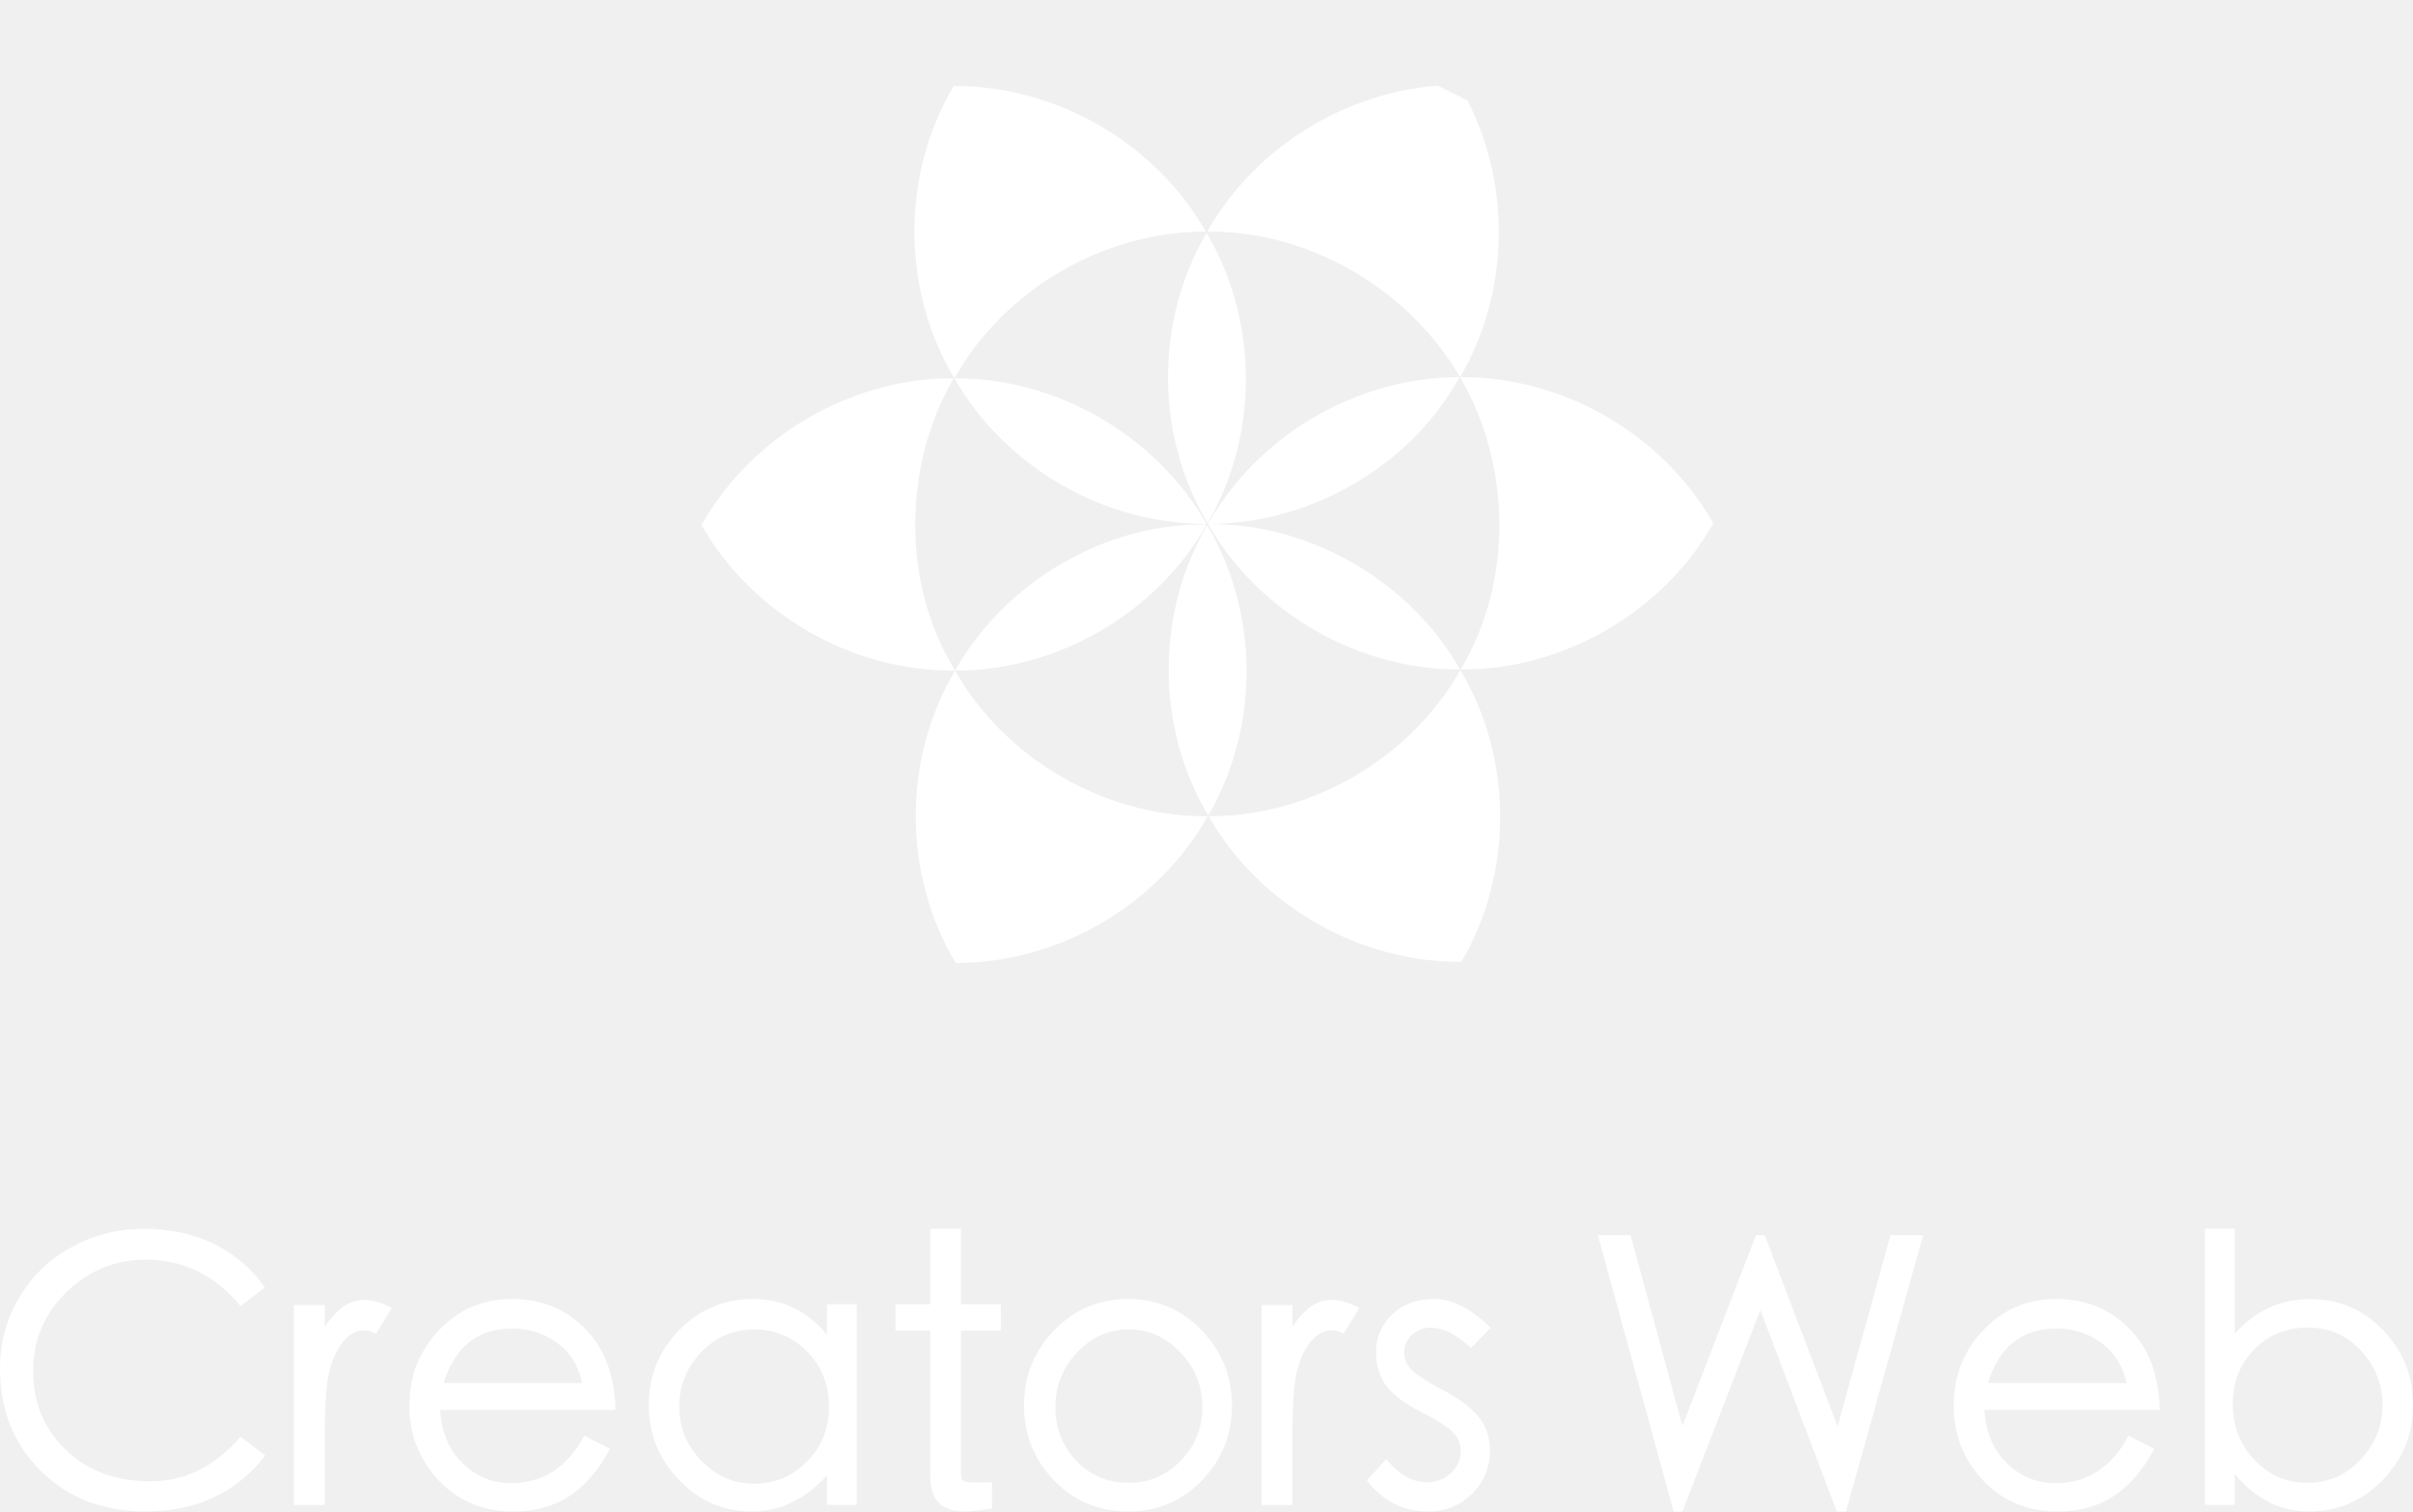
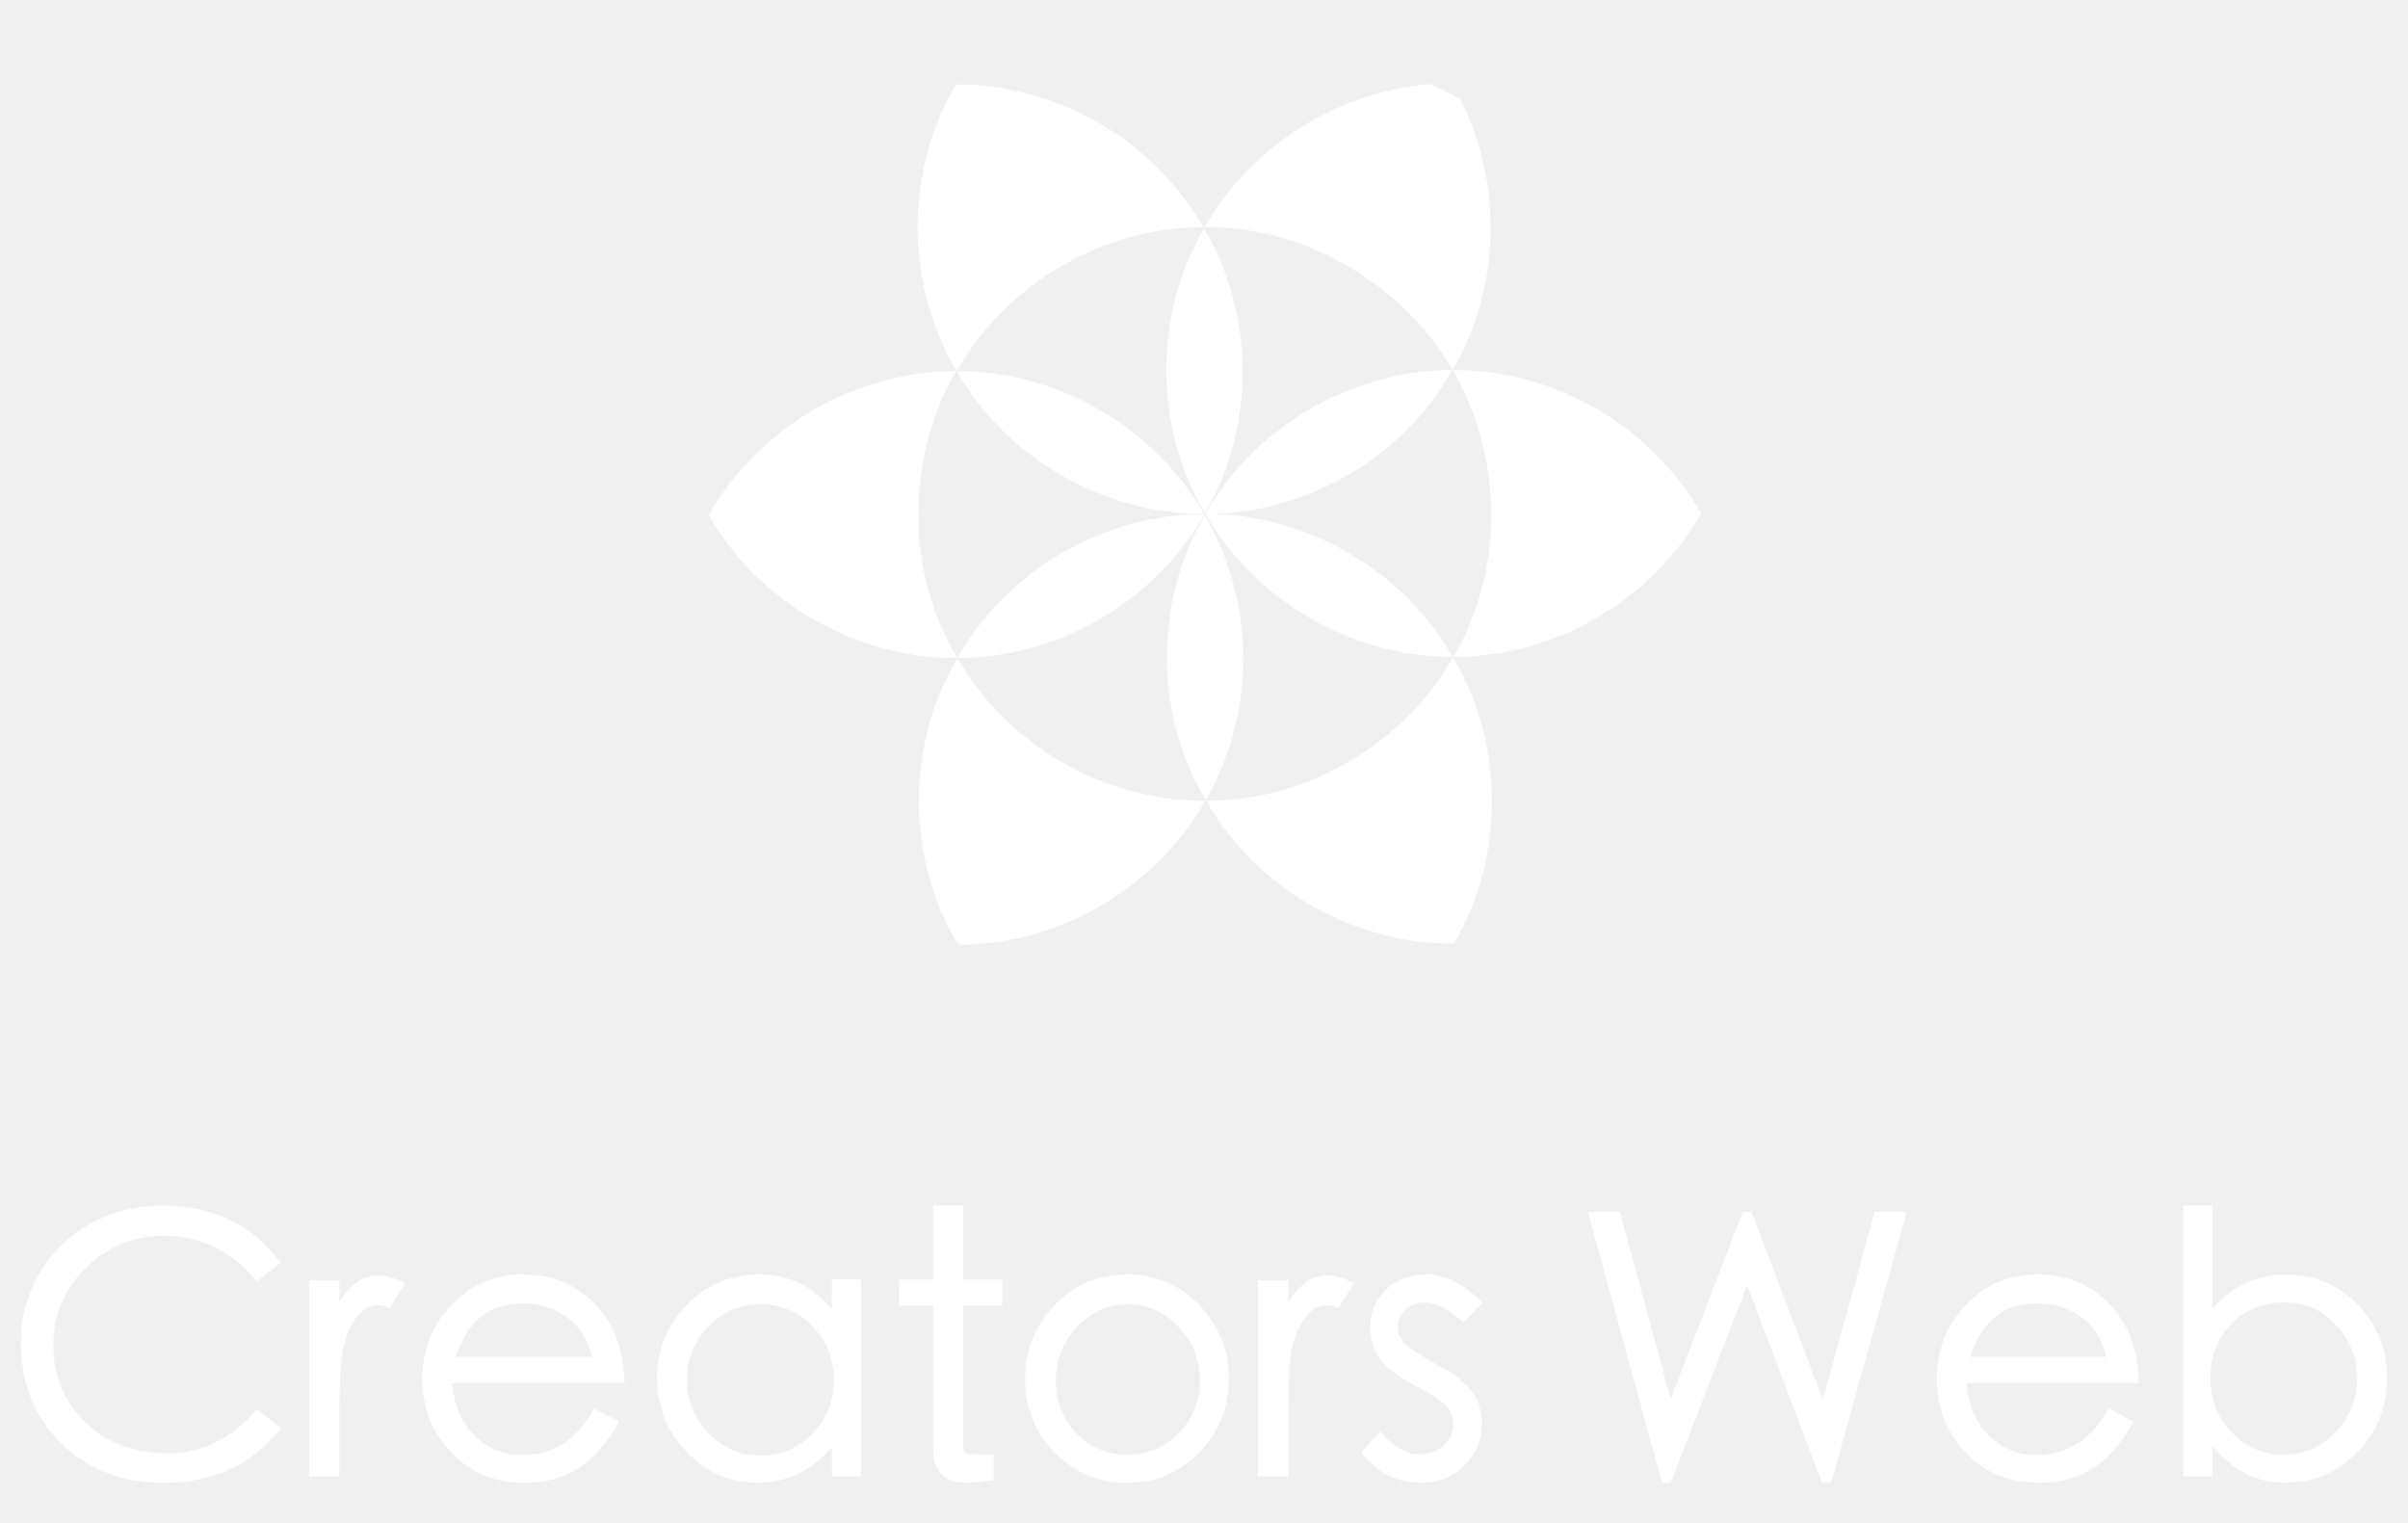
- <svg xmlns="http://www.w3.org/2000/svg" xmlns:xlink="http://www.w3.org/1999/xlink" width="2611px" height="1636px" viewBox="0 0 2611 1636" version="1.1">
+ <svg xmlns="http://www.w3.org/2000/svg" xmlns:xlink="http://www.w3.org/1999/xlink" width="2657px" height="1680px" viewBox="0 0 2657 1680" version="1.1">
  <defs>
    <path d="M578.401,1112.692 C853.005,1112.692 935.344,1013.264 1048.002,780.592 C1063.138,749.331 1112.71,587.749 1112.71,551.592 C1112.71,240.833 889.161,-12.668 578.401,-12.668 C267.642,-12.668 15.722,239.253 15.722,550.012 C15.722,860.771 267.642,1112.692 578.401,1112.692 Z" id="path-1" />
  </defs>
  <g id="logo-main" stroke="none" stroke-width="1" fill="none" fill-rule="evenodd">
-     <g id="logo" transform="translate(754, 0)">
+     <g id="logo" transform="translate(777, 0)">
      <g id="Group" transform="translate(552.023, 566.4677) rotate(-90.13) translate(-552.023, -566.4677) translate(-12.97705, 15.96772)">
        <g id="Clipped" transform="translate(0.19348, 0.223718)">
          <mask id="mask-2" fill="white">
            <use xlink:href="#path-1" />
          </mask>
          <g id="Oval" transform="translate(564.2158, 550.012) rotate(90.126) translate(-564.2158, -550.012) " />
          <path d="M1199.519,551.929 C1202.732,311.411 1055.329,77.581 836.93,-23.248 C621.12,-128.779 347.151,-95.667 162.678,58.234 C-25.635,208.363 -113.046,471 -52.24,704.039 C3.191,937.654 202.486,1128.267 438.344,1173.238 C673.915,1223.611 932.467,1124.524 1074.025,929.614 C1154.841,821.394 1199.506,686.997 1199.512,551.925 L1199.519,551.929 Z M482.036,1149.49 C326.024,1145.88 189.759,1047.434 88.512,935.875 C31.814,875.925 -9.918,800.944 -18.12,717.763 C-38.738,545.084 -3.585,363.343 87.088,214.293 C139.154,138.612 217.383,84.417 294.759,36.838 C448.397,-55.254 646.619,-72.164 809.677,5.45 C1049.505,116.217 1217.41,382.176 1192.199,648.279 C1177.639,813.725 1065.895,958.619 920.962,1034.353 C786.717,1107.756 633.273,1138.005 482.021,1149.49 L482.036,1149.49 Z M1038.806,277.298 C943.449,220.121 817.774,220.134 722.438,277.33 C818.512,331.669 881.039,439.382 880.593,549.76 C976.855,495.195 1039.135,387.968 1038.806,277.301 L1038.806,277.298 Z M880.596,551.331 C881.477,662.188 817.366,769.456 722.427,824.48 C817.99,881.079 943.486,880.807 1038.81,823.797 C1039.209,713.297 976.763,605.758 880.596,551.338 L880.596,551.331 Z M722.427,824.48 C627.127,879.939 501.425,881.393 406.003,824.582 C405.027,935.227 467.377,1043.484 563.568,1098.149 C660.334,1043.696 723.146,935.507 722.413,824.48 L722.427,824.48 Z M405.364,824.117 C309.418,769.564 247.123,661.72 247.813,551.355 C151.501,605.79 88.897,713.867 89.587,824.491 C185.107,880.974 309.971,880.829 405.364,824.117 L405.364,824.117 Z M247.799,550.454 C247.11,439.833 309.707,331.767 406.011,277.333 C310.653,220.133 184.965,220.129 89.601,277.323 C89.034,388.199 151.323,495.765 247.799,550.458 L247.799,550.454 Z M406.03,277.323 C501.185,219.207 628.456,221.725 722.44,276.517 C723.162,165.864 660.556,57.745 564.228,3.296 C467.546,58.06 405.067,166.196 406.03,277.323 L406.03,277.323 Z M722.376,277.368 C626.356,331.709 563.863,439.377 564.28,549.698 C660.364,495.264 722.75,387.805 722.376,277.368 Z M565.041,550.919 C660.015,606.774 784.303,606.629 879.149,550.548 C783.798,494.27 660.29,494.402 565.041,550.919 L565.041,550.919 Z M564.239,551.378 C563.556,661.532 626.099,770.87 722.381,823.794 C722.703,713.173 660.482,605.97 564.239,551.378 Z M564.158,551.4 C468.138,605.741 405.644,713.408 406.061,823.73 C502.146,769.295 564.532,661.836 564.158,551.4 Z M562.722,550.548 C467.838,494.299 343.374,494.45 248.613,550.916 C343.976,606.797 467.458,606.668 562.722,550.548 Z M563.571,550.084 C565.642,440.303 501.9,331.556 406.021,277.337 C405.464,387.95 467.452,495.29 563.571,550.084 Z" id="Shape" fill-opacity="0.991" fill="#FFFFFF" fill-rule="nonzero" mask="url(#mask-2)" />
        </g>
      </g>
    </g>
-     <path d="M287,1575.438 C255.642,1615.813 212.593,1636 157.85,1636 C111.611,1636 73.743,1621.391 44.246,1592.172 C14.748,1562.953 0,1526.031 0,1481.406 C0,1453.781 6.843,1428.281 20.528,1404.906 C34.214,1381.531 53.148,1363.203 77.331,1349.922 C101.513,1336.641 127.622,1330 155.658,1330 C183.693,1330 208.806,1335.379 230.995,1346.137 C253.185,1356.895 271.72,1372.633 286.601,1393.352 L260.293,1413.672 C232.656,1380.203 198.509,1363.469 157.85,1363.469 C124.632,1363.469 95.999,1375.156 71.949,1398.531 C47.9,1421.906 35.875,1450.527 35.875,1484.395 C35.875,1518.262 47.634,1546.551 71.152,1569.262 C94.67,1591.973 125.164,1603.328 162.633,1603.328 C200.103,1603.328 232.656,1587.258 260.293,1555.117 L287,1575.438 Z M424,1415.737 L406.865,1443.537 C402.348,1441.154 397.965,1439.962 393.714,1439.962 C385.479,1439.962 378.04,1444 371.398,1452.075 C364.757,1460.15 359.776,1470.741 356.455,1483.846 C353.134,1496.952 351.474,1520.581 351.474,1554.735 L351.474,1629 L318,1629 L318,1412.56 L351.474,1412.56 L351.474,1435.991 C358.115,1426.195 364.823,1418.914 371.598,1414.148 C378.372,1409.383 386.076,1407 394.711,1407 C403.345,1407 413.108,1409.912 424,1415.737 Z M666,1525.983 L476.331,1525.983 C477.654,1549.9 485.656,1569.099 500.337,1583.582 C515.019,1598.065 532.544,1605.307 552.913,1605.307 C587.567,1605.307 614.019,1588.167 632.272,1553.886 L660.048,1568.236 C647.615,1591.355 632.934,1608.429 616.004,1619.458 C599.073,1630.486 578.837,1636 555.294,1636 C522.756,1636 495.906,1624.773 474.744,1602.317 C453.581,1579.862 443,1552.823 443,1521.199 C443,1489.576 453.647,1462.47 474.942,1439.882 C496.237,1417.294 522.624,1406 554.103,1406 C585.583,1406 611.903,1416.696 633.066,1438.088 C654.228,1459.481 665.206,1488.779 666,1525.983 Z M630,1497 C626.011,1478.396 616.968,1463.912 602.872,1453.547 C588.777,1443.182 572.553,1438 554.202,1438 C516.968,1438 492.234,1457.666 480,1497 L630,1497 Z M927,1628.825 L894.857,1628.825 L894.857,1596.936 C871.312,1622.979 844.196,1636 813.508,1636 C782.82,1636 756.564,1624.64 734.738,1601.919 C712.913,1579.197 702,1552.092 702,1520.601 C702,1489.111 712.979,1462.138 734.937,1439.683 C756.894,1417.227 783.68,1406 815.294,1406 C846.908,1406 873.428,1418.888 894.857,1444.666 L894.857,1411.581 L927,1411.581 L927,1628.825 Z M816.199,1606 C838.224,1606 857.196,1598.048 873.118,1582.143 C889.039,1566.238 897,1546.424 897,1522.699 C897,1498.974 889.172,1479.093 873.516,1463.056 C857.86,1447.019 838.688,1439 816,1439 C793.312,1439 774.14,1447.284 758.484,1463.851 C742.828,1480.419 735,1499.968 735,1522.5 C735,1545.032 742.961,1564.581 758.882,1581.149 C774.804,1597.716 793.909,1606 816.199,1606 Z M1083,1440.367 L1039.8,1440.367 L1039.8,1592.57 C1039.8,1598.148 1040.6,1601.535 1042.2,1602.73 C1043.8,1603.926 1047.8,1604.523 1054.2,1604.523 L1073.4,1604.523 L1073.4,1632.812 C1060.6,1634.938 1050.867,1636 1044.2,1636 C1031.4,1636 1021.933,1632.879 1015.8,1626.637 C1009.667,1620.395 1006.6,1610.5 1006.6,1596.953 L1006.6,1440.367 L969,1440.367 L969,1411.68 L1006.6,1411.68 L1006.6,1330 L1039.8,1330 L1039.8,1411.68 L1083,1411.68 L1083,1440.367 Z M1220.698,1406 C1251.916,1406 1278.436,1417.294 1300.262,1439.882 C1322.087,1462.47 1333,1489.576 1333,1521.199 C1333,1552.823 1322.22,1579.862 1300.659,1602.317 C1279.098,1624.773 1252.445,1636 1220.698,1636 C1188.952,1636 1162.233,1624.773 1140.54,1602.317 C1118.846,1579.862 1108,1552.823 1108,1521.199 C1108,1489.576 1118.913,1462.47 1140.738,1439.882 C1162.564,1417.294 1189.217,1406 1220.698,1406 Z M1221.5,1605 C1243.495,1605 1262.244,1596.972 1277.746,1580.916 C1293.249,1564.86 1301,1545.487 1301,1522.796 C1301,1500.105 1293.116,1480.467 1277.349,1463.88 C1261.581,1447.293 1242.899,1439 1221.301,1439 C1199.704,1439 1181.088,1447.293 1165.453,1463.88 C1149.817,1480.467 1142,1500.172 1142,1522.995 C1142,1545.819 1149.552,1565.192 1164.658,1581.115 C1179.763,1597.038 1198.71,1605 1221.5,1605 Z M1471,1415.737 L1453.865,1443.537 C1449.348,1441.154 1444.965,1439.962 1440.714,1439.962 C1432.479,1439.962 1425.04,1444 1418.399,1452.075 C1411.757,1460.15 1406.776,1470.741 1403.455,1483.846 C1400.134,1496.952 1398.474,1520.581 1398.474,1554.735 L1398.474,1629 L1365,1629 L1365,1412.56 L1398.474,1412.56 L1398.474,1435.991 C1405.115,1426.195 1411.823,1418.914 1418.598,1414.148 C1425.372,1409.383 1433.076,1407 1441.711,1407 C1450.345,1407 1460.108,1409.912 1471,1415.737 Z M1613,1437.092 L1591.8,1459.016 C1576.067,1444.4 1561.667,1437.092 1548.6,1437.092 C1540.333,1437.092 1533.4,1439.683 1527.8,1444.865 C1522.2,1450.047 1519.4,1456.425 1519.4,1463.998 C1519.4,1471.572 1522.533,1478.215 1528.8,1483.929 C1535.067,1489.642 1546.2,1496.685 1562.2,1505.055 C1578.2,1513.426 1590.533,1522.661 1599.2,1532.759 C1607.867,1542.857 1612.2,1555.214 1612.2,1569.83 C1612.2,1588.432 1605.733,1604.111 1592.8,1616.867 C1579.867,1629.622 1563.933,1636 1545,1636 C1518.6,1636 1496.6,1624.839 1479,1602.516 L1499.8,1579.397 C1514.2,1596.139 1528.867,1604.51 1543.8,1604.51 C1553.933,1604.51 1562.6,1601.188 1569.8,1594.544 C1577,1587.901 1580.6,1580.128 1580.6,1571.225 C1580.6,1562.323 1577.333,1554.882 1570.8,1548.903 C1564.267,1542.924 1553.067,1535.948 1537.2,1527.976 C1521.333,1520.003 1509.333,1511.168 1501.2,1501.468 C1493.067,1491.768 1489,1479.013 1489,1463.201 C1489,1447.389 1494.8,1433.903 1506.4,1422.742 C1518,1411.581 1533.333,1406 1552.4,1406 C1571.467,1406 1591.667,1416.364 1613,1437.092 Z M2081,1337 L1997.475,1636 L1987.531,1636 L1904.801,1417.929 L1820.48,1636 L1810.934,1636 L1729,1337 L1764.399,1337 L1820.48,1543.509 L1900.028,1337 L1909.574,1337 L1988.327,1543.908 L2045.601,1337 L2081,1337 Z M2337,1525.983 L2147.331,1525.983 C2148.654,1549.9 2156.656,1569.099 2171.337,1583.582 C2186.019,1598.065 2203.544,1605.307 2223.913,1605.307 C2258.567,1605.307 2285.019,1588.167 2303.272,1553.886 L2331.048,1568.236 C2318.615,1591.355 2303.934,1608.429 2287.004,1619.458 C2270.073,1630.486 2249.837,1636 2226.294,1636 C2193.756,1636 2166.906,1624.773 2145.744,1602.317 C2124.581,1579.862 2114,1552.823 2114,1521.199 C2114,1489.576 2124.647,1462.47 2145.942,1439.882 C2167.237,1417.294 2193.624,1406 2225.103,1406 C2256.583,1406 2282.903,1416.696 2304.066,1438.088 C2325.228,1459.481 2336.206,1488.779 2337,1525.983 Z M2301,1497 C2297.011,1478.396 2287.968,1463.912 2273.872,1453.547 C2259.777,1443.182 2243.553,1438 2225.202,1438 C2187.968,1438 2163.234,1457.666 2151,1497 L2301,1497 Z M2418.143,1443.555 C2440.63,1418.586 2467.614,1406.102 2499.095,1406.102 C2530.577,1406.102 2557.098,1417.324 2578.659,1439.77 C2600.22,1462.215 2611,1489.242 2611,1520.852 C2611,1552.461 2600.021,1579.555 2578.063,1602.133 C2556.106,1624.711 2529.585,1636 2498.5,1636 C2467.415,1636 2440.63,1622.453 2418.143,1595.359 L2418.143,1628.828 L2386,1628.828 L2386,1330 L2418.143,1330 L2418.143,1443.555 Z M2496.801,1605 C2519.356,1605 2538.528,1596.62 2554.317,1579.86 C2570.106,1563.1 2578,1543.48 2578,1521 C2578,1498.52 2570.305,1478.9 2554.914,1462.14 C2539.523,1445.38 2520.285,1437 2497.199,1437 C2474.113,1437 2454.808,1444.848 2439.285,1460.544 C2423.762,1476.24 2416,1495.993 2416,1519.803 C2416,1543.613 2423.828,1563.765 2439.484,1580.259 C2455.14,1596.753 2474.246,1605 2496.801,1605 Z" id="CreatorsWeb" fill="#FFFFFF" fill-rule="nonzero" />
+     <path d="M310,1575.438 C278.642,1615.813 235.593,1636 180.85,1636 C134.611,1636 96.743,1621.391 67.246,1592.172 C37.748,1562.953 23,1526.031 23,1481.406 C23,1453.781 29.843,1428.281 43.528,1404.906 C57.214,1381.531 76.148,1363.203 100.331,1349.922 C124.513,1336.641 150.622,1330 178.658,1330 C206.693,1330 231.806,1335.379 253.995,1346.137 C276.185,1356.895 294.72,1372.633 309.601,1393.352 L283.293,1413.672 C255.656,1380.203 221.509,1363.469 180.85,1363.469 C147.632,1363.469 118.999,1375.156 94.949,1398.531 C70.9,1421.906 58.875,1450.527 58.875,1484.395 C58.875,1518.262 70.634,1546.551 94.152,1569.262 C117.67,1591.973 148.164,1603.328 185.633,1603.328 C223.103,1603.328 255.656,1587.258 283.293,1555.117 L310,1575.438 Z M447,1415.737 L429.865,1443.537 C425.348,1441.154 420.965,1439.962 416.714,1439.962 C408.479,1439.962 401.04,1444 394.398,1452.075 C387.757,1460.15 382.776,1470.741 379.455,1483.846 C376.134,1496.952 374.474,1520.581 374.474,1554.735 L374.474,1629 L341,1629 L341,1412.56 L374.474,1412.56 L374.474,1435.991 C381.115,1426.195 387.823,1418.914 394.598,1414.148 C401.372,1409.383 409.076,1407 417.711,1407 C426.345,1407 436.108,1409.912 447,1415.737 Z M689,1525.983 L499.331,1525.983 C500.654,1549.9 508.656,1569.099 523.337,1583.582 C538.019,1598.065 555.544,1605.307 575.913,1605.307 C610.567,1605.307 637.019,1588.167 655.272,1553.886 L683.048,1568.236 C670.615,1591.355 655.934,1608.429 639.004,1619.458 C622.073,1630.486 601.837,1636 578.294,1636 C545.756,1636 518.906,1624.773 497.744,1602.317 C476.581,1579.862 466,1552.823 466,1521.199 C466,1489.576 476.647,1462.47 497.942,1439.882 C519.237,1417.294 545.624,1406 577.103,1406 C608.583,1406 634.903,1416.696 656.066,1438.088 C677.228,1459.481 688.206,1488.779 689,1525.983 Z M653,1497 C649.011,1478.396 639.968,1463.912 625.872,1453.547 C611.777,1443.182 595.553,1438 577.202,1438 C539.968,1438 515.234,1457.666 503,1497 L653,1497 Z M950,1628.825 L917.857,1628.825 L917.857,1596.936 C894.312,1622.979 867.196,1636 836.508,1636 C805.82,1636 779.564,1624.64 757.738,1601.919 C735.913,1579.197 725,1552.092 725,1520.601 C725,1489.111 735.979,1462.138 757.937,1439.683 C779.894,1417.227 806.68,1406 838.294,1406 C869.908,1406 896.428,1418.888 917.857,1444.666 L917.857,1411.581 L950,1411.581 L950,1628.825 Z M839.199,1606 C861.224,1606 880.196,1598.048 896.118,1582.143 C912.039,1566.238 920,1546.424 920,1522.699 C920,1498.974 912.172,1479.093 896.516,1463.056 C880.86,1447.019 861.688,1439 839,1439 C816.312,1439 797.14,1447.284 781.484,1463.851 C765.828,1480.419 758,1499.968 758,1522.5 C758,1545.032 765.961,1564.581 781.882,1581.149 C797.804,1597.716 816.909,1606 839.199,1606 Z M1106,1440.367 L1062.8,1440.367 L1062.8,1592.57 C1062.8,1598.148 1063.6,1601.535 1065.2,1602.73 C1066.8,1603.926 1070.8,1604.523 1077.2,1604.523 L1096.4,1604.523 L1096.4,1632.812 C1083.6,1634.938 1073.867,1636 1067.2,1636 C1054.4,1636 1044.933,1632.879 1038.8,1626.637 C1032.667,1620.395 1029.6,1610.5 1029.6,1596.953 L1029.6,1440.367 L992,1440.367 L992,1411.68 L1029.6,1411.68 L1029.6,1330 L1062.8,1330 L1062.8,1411.68 L1106,1411.68 L1106,1440.367 Z M1243.698,1406 C1274.916,1406 1301.436,1417.294 1323.262,1439.882 C1345.087,1462.47 1356,1489.576 1356,1521.199 C1356,1552.823 1345.22,1579.862 1323.659,1602.317 C1302.098,1624.773 1275.445,1636 1243.698,1636 C1211.952,1636 1185.233,1624.773 1163.54,1602.317 C1141.846,1579.862 1131,1552.823 1131,1521.199 C1131,1489.576 1141.913,1462.47 1163.738,1439.882 C1185.564,1417.294 1212.217,1406 1243.698,1406 Z M1244.5,1605 C1266.495,1605 1285.244,1596.972 1300.746,1580.916 C1316.249,1564.86 1324,1545.487 1324,1522.796 C1324,1500.105 1316.116,1480.467 1300.349,1463.88 C1284.581,1447.293 1265.899,1439 1244.301,1439 C1222.704,1439 1204.088,1447.293 1188.453,1463.88 C1172.817,1480.467 1165,1500.172 1165,1522.995 C1165,1545.819 1172.552,1565.192 1187.658,1581.115 C1202.763,1597.038 1221.71,1605 1244.5,1605 Z M1494,1415.737 L1476.865,1443.537 C1472.348,1441.154 1467.965,1439.962 1463.714,1439.962 C1455.479,1439.962 1448.04,1444 1441.399,1452.075 C1434.757,1460.15 1429.776,1470.741 1426.455,1483.846 C1423.134,1496.952 1421.474,1520.581 1421.474,1554.735 L1421.474,1629 L1388,1629 L1388,1412.56 L1421.474,1412.56 L1421.474,1435.991 C1428.115,1426.195 1434.823,1418.914 1441.598,1414.148 C1448.372,1409.383 1456.076,1407 1464.711,1407 C1473.345,1407 1483.108,1409.912 1494,1415.737 Z M1636,1437.092 L1614.8,1459.016 C1599.067,1444.4 1584.667,1437.092 1571.6,1437.092 C1563.333,1437.092 1556.4,1439.683 1550.8,1444.865 C1545.2,1450.047 1542.4,1456.425 1542.4,1463.998 C1542.4,1471.572 1545.533,1478.215 1551.8,1483.929 C1558.067,1489.642 1569.2,1496.685 1585.2,1505.055 C1601.2,1513.426 1613.533,1522.661 1622.2,1532.759 C1630.867,1542.857 1635.2,1555.214 1635.2,1569.83 C1635.2,1588.432 1628.733,1604.111 1615.8,1616.867 C1602.867,1629.622 1586.933,1636 1568,1636 C1541.6,1636 1519.6,1624.839 1502,1602.516 L1522.8,1579.397 C1537.2,1596.139 1551.867,1604.51 1566.8,1604.51 C1576.933,1604.51 1585.6,1601.188 1592.8,1594.544 C1600,1587.901 1603.6,1580.128 1603.6,1571.225 C1603.6,1562.323 1600.333,1554.882 1593.8,1548.903 C1587.267,1542.924 1576.067,1535.948 1560.2,1527.976 C1544.333,1520.003 1532.333,1511.168 1524.2,1501.468 C1516.067,1491.768 1512,1479.013 1512,1463.201 C1512,1447.389 1517.8,1433.903 1529.4,1422.742 C1541,1411.581 1556.333,1406 1575.4,1406 C1594.467,1406 1614.667,1416.364 1636,1437.092 Z M2104,1337 L2020.475,1636 L2010.531,1636 L1927.801,1417.929 L1843.48,1636 L1833.934,1636 L1752,1337 L1787.399,1337 L1843.48,1543.509 L1923.028,1337 L1932.574,1337 L2011.327,1543.908 L2068.601,1337 L2104,1337 Z M2360,1525.983 L2170.331,1525.983 C2171.654,1549.9 2179.656,1569.099 2194.337,1583.582 C2209.019,1598.065 2226.544,1605.307 2246.913,1605.307 C2281.567,1605.307 2308.019,1588.167 2326.272,1553.886 L2354.048,1568.236 C2341.615,1591.355 2326.934,1608.429 2310.004,1619.458 C2293.073,1630.486 2272.837,1636 2249.294,1636 C2216.756,1636 2189.906,1624.773 2168.744,1602.317 C2147.581,1579.862 2137,1552.823 2137,1521.199 C2137,1489.576 2147.647,1462.47 2168.942,1439.882 C2190.237,1417.294 2216.624,1406 2248.103,1406 C2279.583,1406 2305.903,1416.696 2327.066,1438.088 C2348.228,1459.481 2359.206,1488.779 2360,1525.983 Z M2324,1497 C2320.011,1478.396 2310.968,1463.912 2296.872,1453.547 C2282.777,1443.182 2266.553,1438 2248.202,1438 C2210.968,1438 2186.234,1457.666 2174,1497 L2324,1497 Z M2441.143,1443.555 C2463.63,1418.586 2490.614,1406.102 2522.095,1406.102 C2553.577,1406.102 2580.098,1417.324 2601.659,1439.77 C2623.22,1462.215 2634,1489.242 2634,1520.852 C2634,1552.461 2623.021,1579.555 2601.063,1602.133 C2579.106,1624.711 2552.585,1636 2521.5,1636 C2490.415,1636 2463.63,1622.453 2441.143,1595.359 L2441.143,1628.828 L2409,1628.828 L2409,1330 L2441.143,1330 L2441.143,1443.555 Z M2519.801,1605 C2542.356,1605 2561.528,1596.62 2577.317,1579.86 C2593.106,1563.1 2601,1543.48 2601,1521 C2601,1498.52 2593.305,1478.9 2577.914,1462.14 C2562.523,1445.38 2543.285,1437 2520.199,1437 C2497.113,1437 2477.808,1444.848 2462.285,1460.544 C2446.762,1476.24 2439,1495.993 2439,1519.803 C2439,1543.613 2446.828,1563.765 2462.484,1580.259 C2478.14,1596.753 2497.246,1605 2519.801,1605 Z" id="CreatorsWeb" fill="#FFFFFF" fill-rule="nonzero" />
  </g>
</svg>
